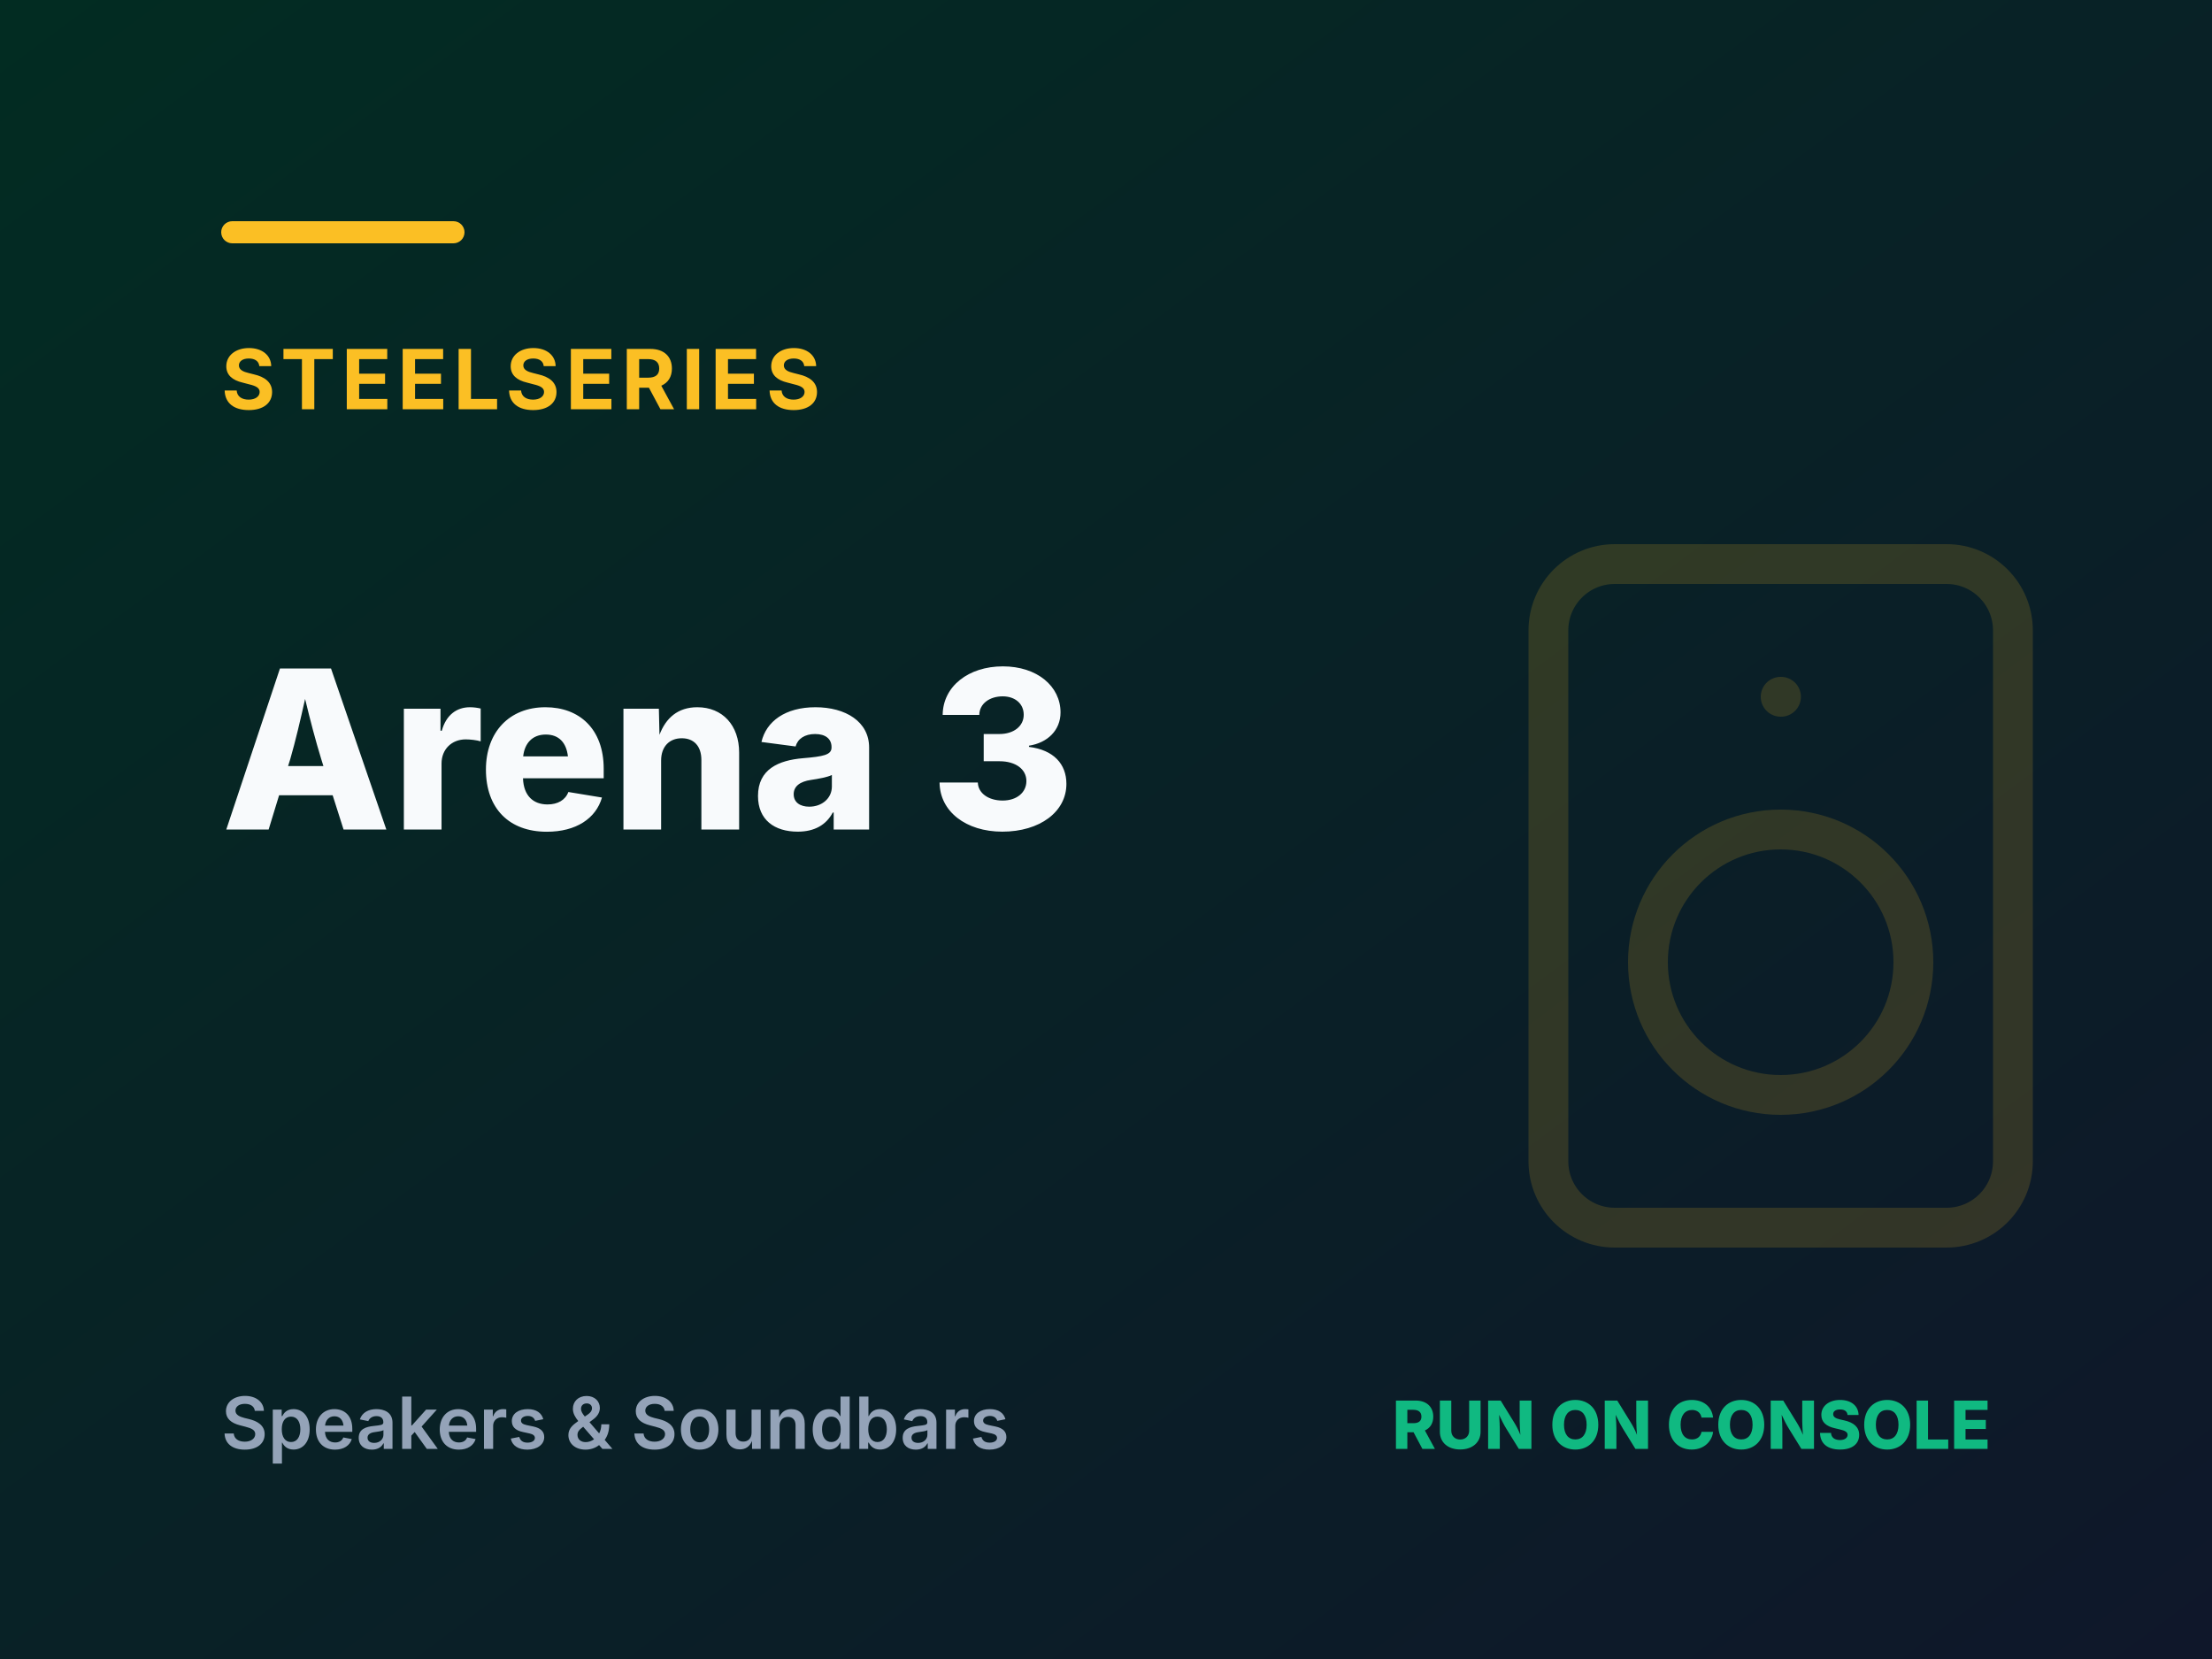
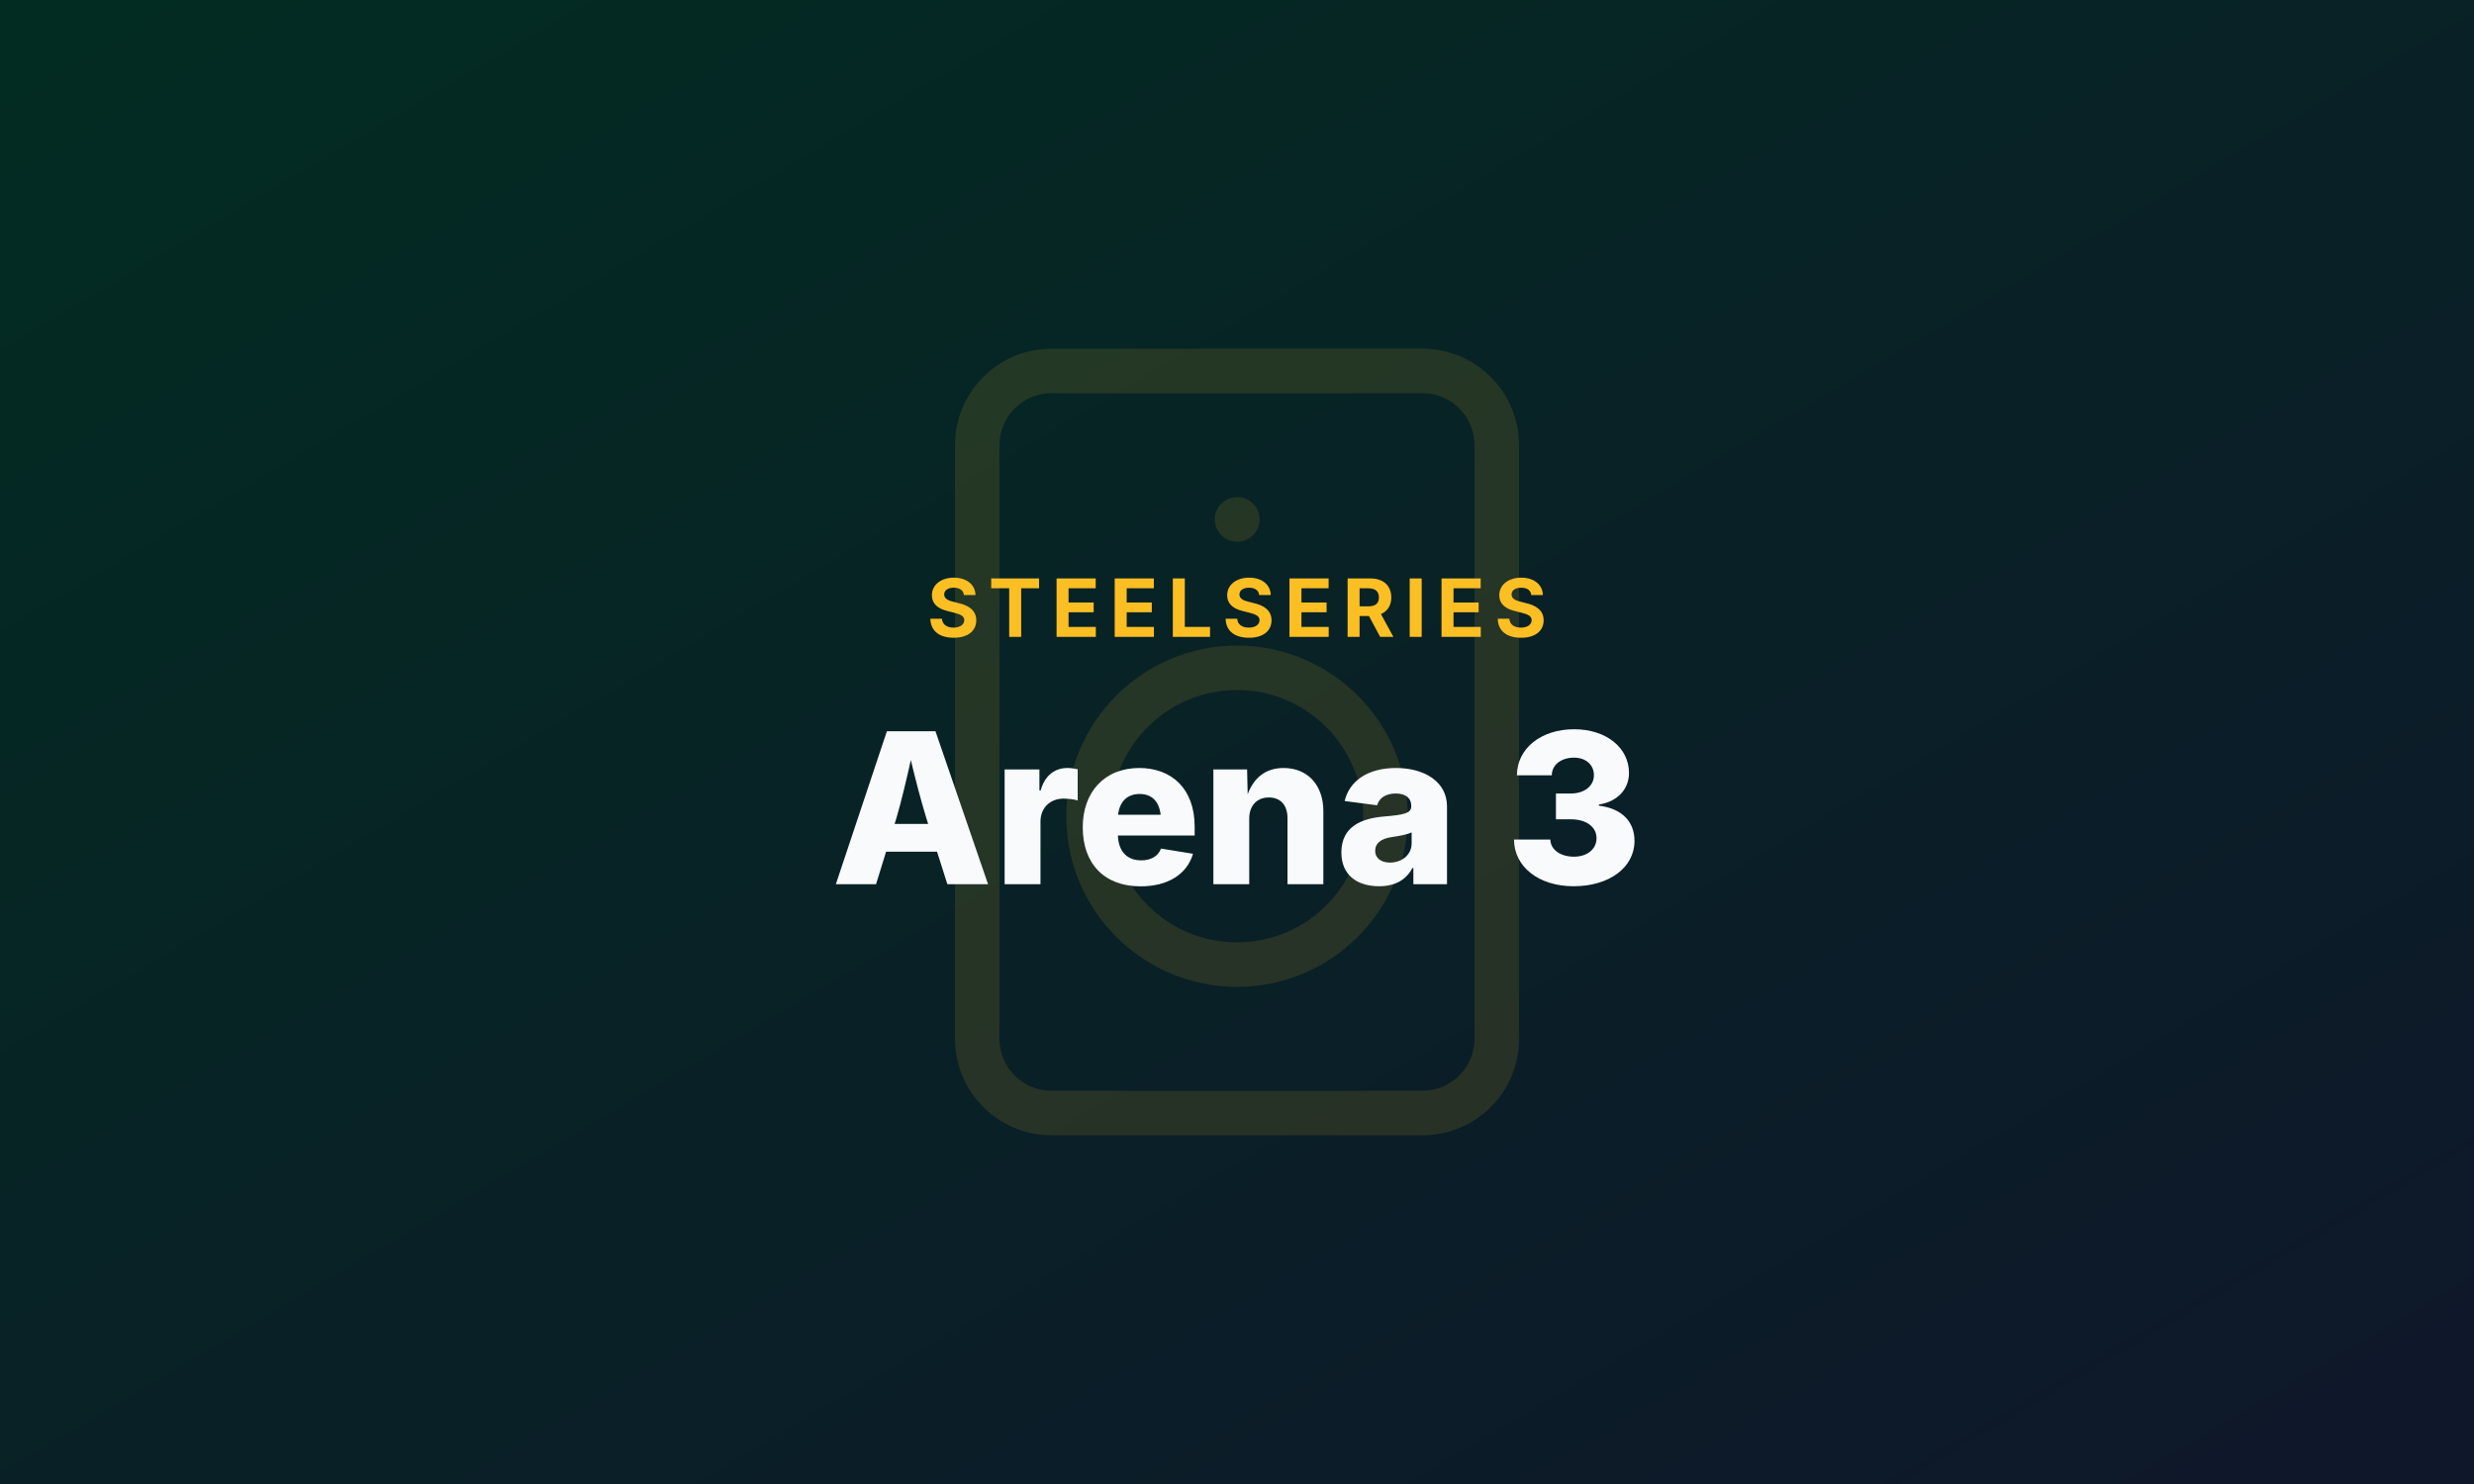
- <svg xmlns="http://www.w3.org/2000/svg" viewBox="0 0 400 300" width="400" height="300" role="img" aria-label="SteelSeries Arena 3">
+ <svg xmlns="http://www.w3.org/2000/svg" viewBox="0 0 400 240" width="400" height="240" role="img" aria-label="SteelSeries Arena 3">
  <defs>
    <linearGradient id="g" x1="0" y1="0" x2="1" y2="1">
      <stop offset="0" stop-color="#022c22" />
      <stop offset="1" stop-color="#0f172a" />
    </linearGradient>
  </defs>
-   <rect width="400" height="300" fill="url(#g)" />
-   <g transform="translate(250 90) scale(6)" fill="none" stroke="#fbbf24" stroke-opacity=".16" stroke-width="1.2" stroke-linecap="round" stroke-linejoin="round">
+   <rect width="400" height="240" fill="url(#g)" />
+   <g transform="translate(128 48) scale(6)" fill="none" stroke="#fbbf24" stroke-opacity=".12" stroke-width="1.2" stroke-linecap="round" stroke-linejoin="round">
    <rect x="5" y="2" width="14" height="20" rx="2" />
    <circle cx="12" cy="14" r="4" />
    <path d="M12 6h.01" />
  </g>
-   <rect x="40" y="40" width="44" height="4" rx="2" fill="#fbbf24" />
-   <text x="40" y="74" font-family="Inter,Segoe UI,Arial,sans-serif" font-size="15" font-weight="700" fill="#fbbf24" letter-spacing="1">STEELSERIES</text>
-   <text font-family="Outfit,Inter,Segoe UI,Arial,sans-serif" font-size="40" font-weight="800" fill="#f8fafc">
-     <tspan x="40" y="150">Arena 3</tspan>
+   <text x="200" y="103" text-anchor="middle" font-family="Inter,Segoe UI,Arial,sans-serif" font-size="13" font-weight="700" fill="#fbbf24" letter-spacing="1.5">STEELSERIES</text>
+   <text text-anchor="middle" font-family="Outfit,Inter,Segoe UI,Arial,sans-serif" font-size="34" font-weight="800" fill="#f8fafc">
+     <tspan x="200" y="143">Arena 3</tspan>
  </text>
-   <text x="40" y="262" font-family="Inter,Segoe UI,Arial,sans-serif" font-size="13" font-weight="600" fill="#94a3b8">Speakers &amp; Soundbars</text>
-   <text x="360" y="262" text-anchor="end" font-family="Inter,Segoe UI,Arial,sans-serif" font-size="12" font-weight="800" fill="#10b981">RUN ON CONSOLE</text>
</svg>
